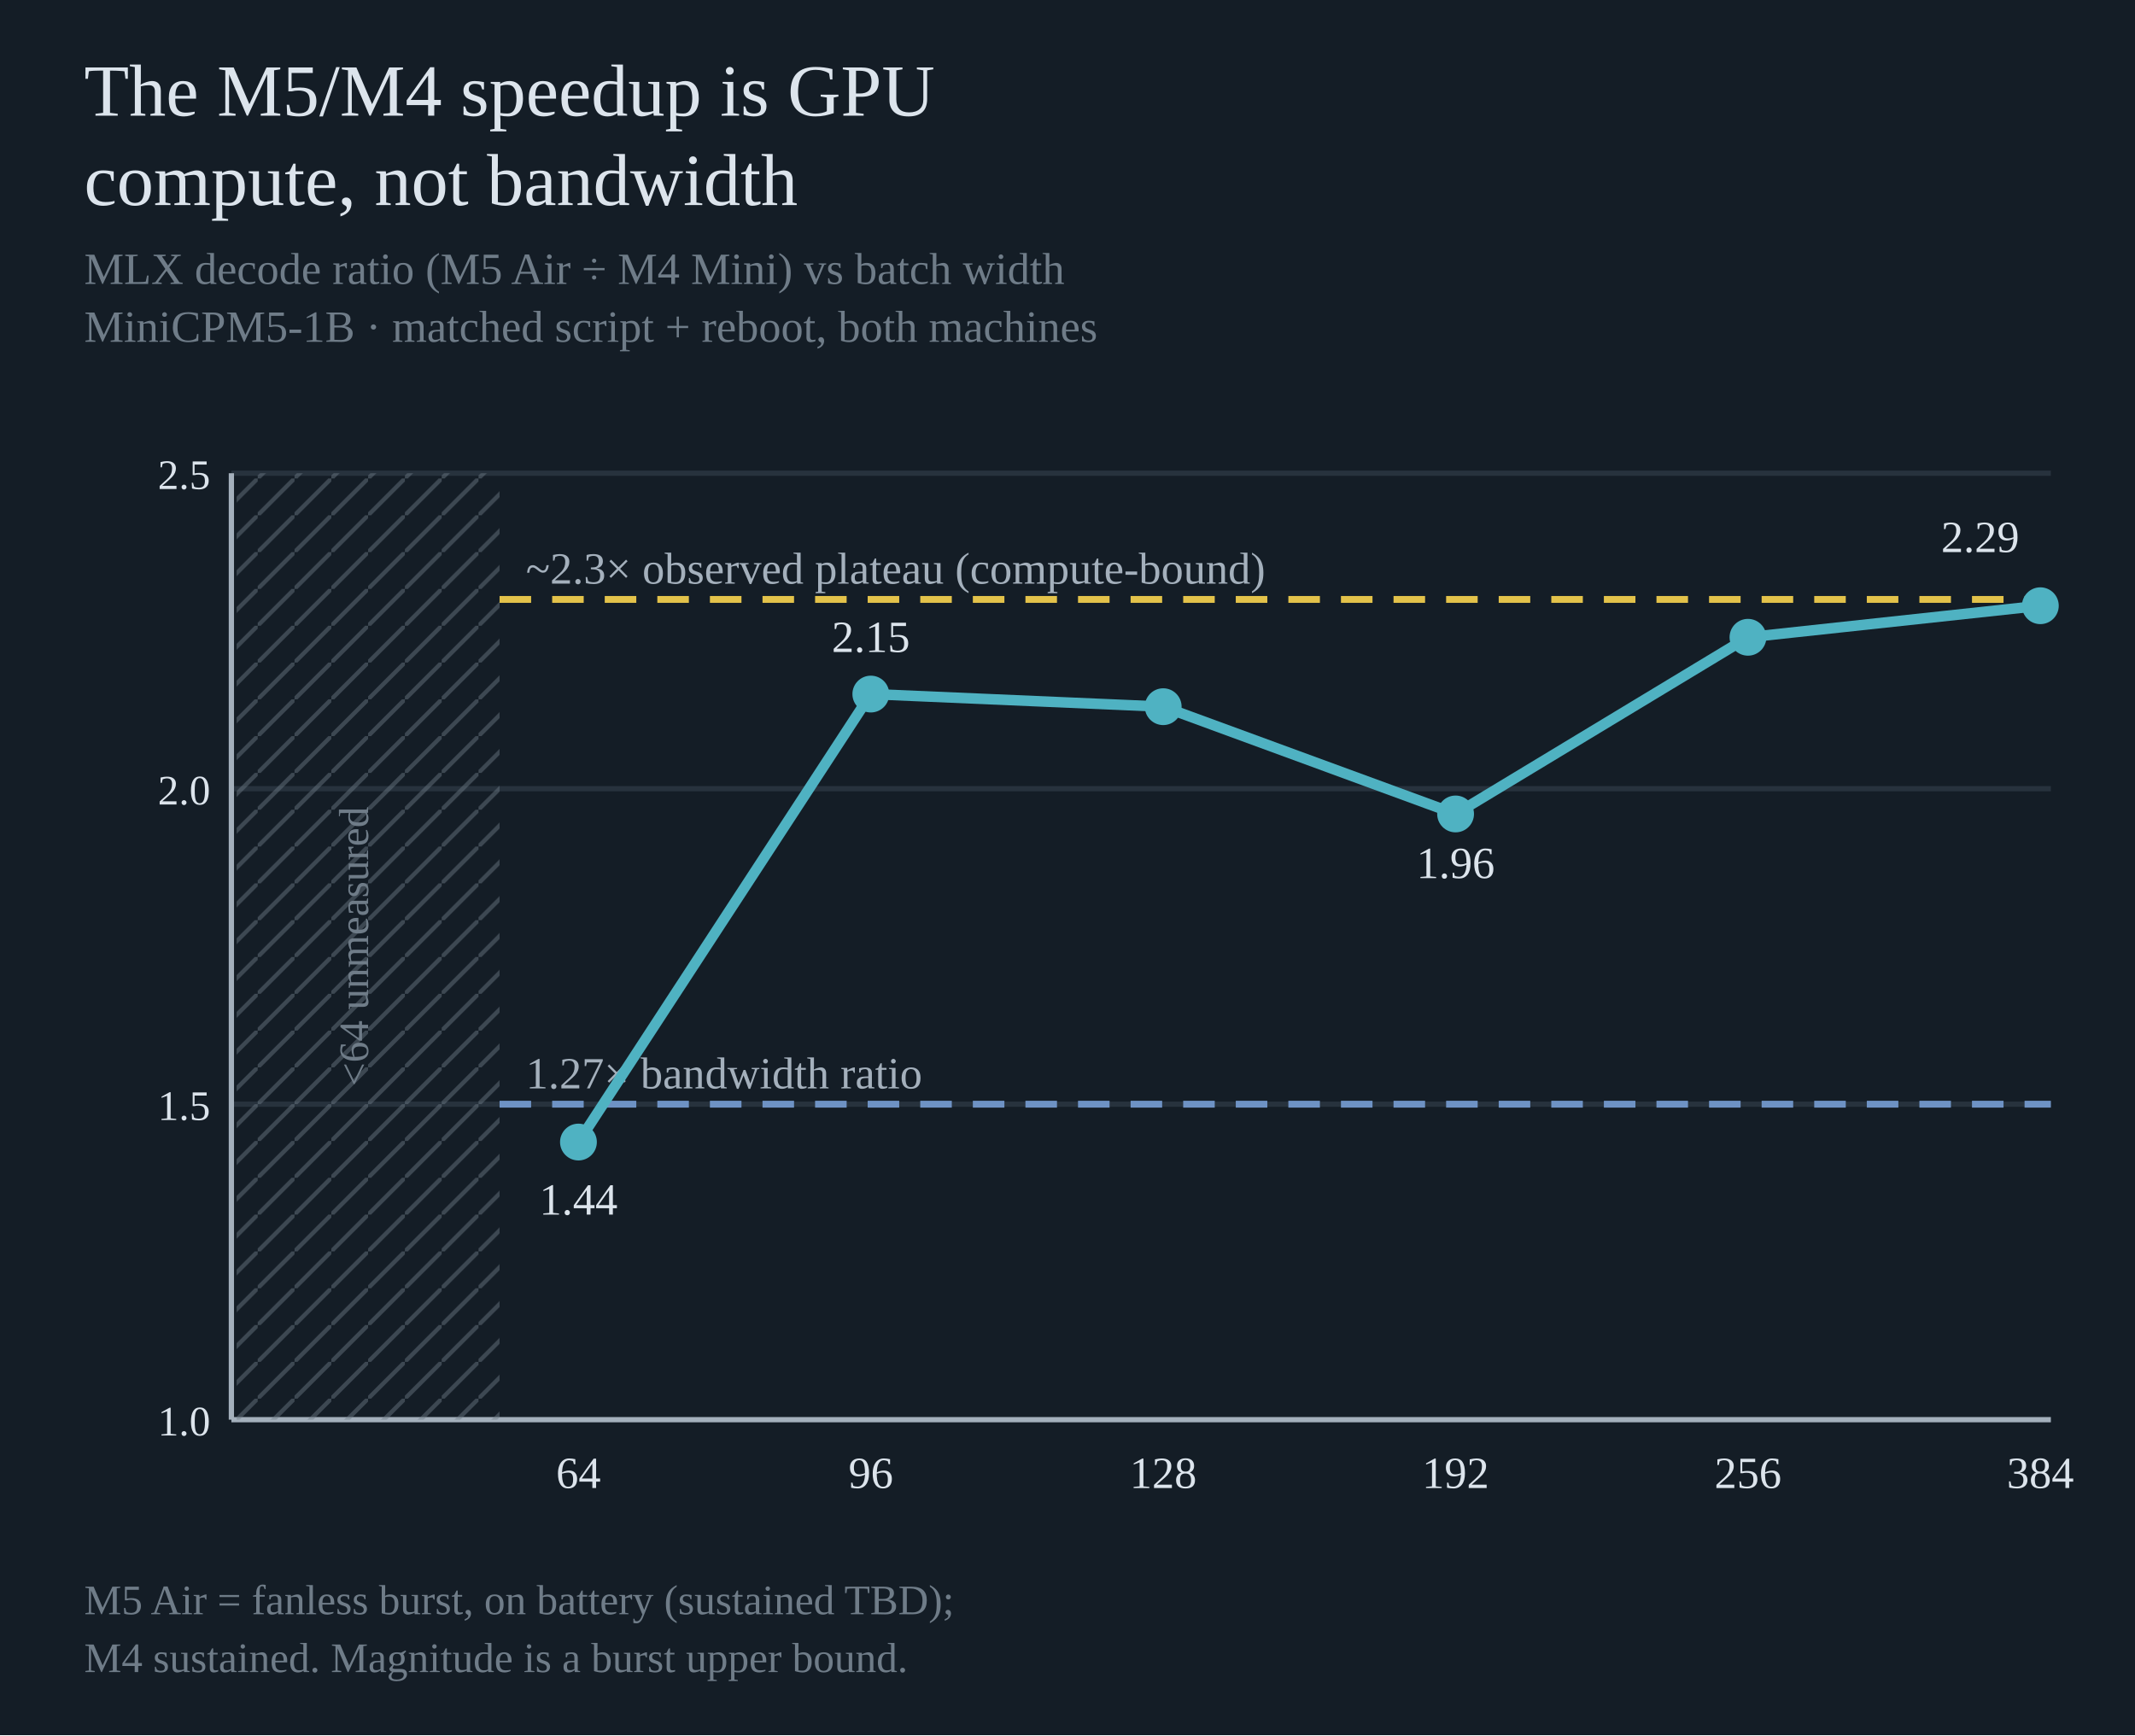
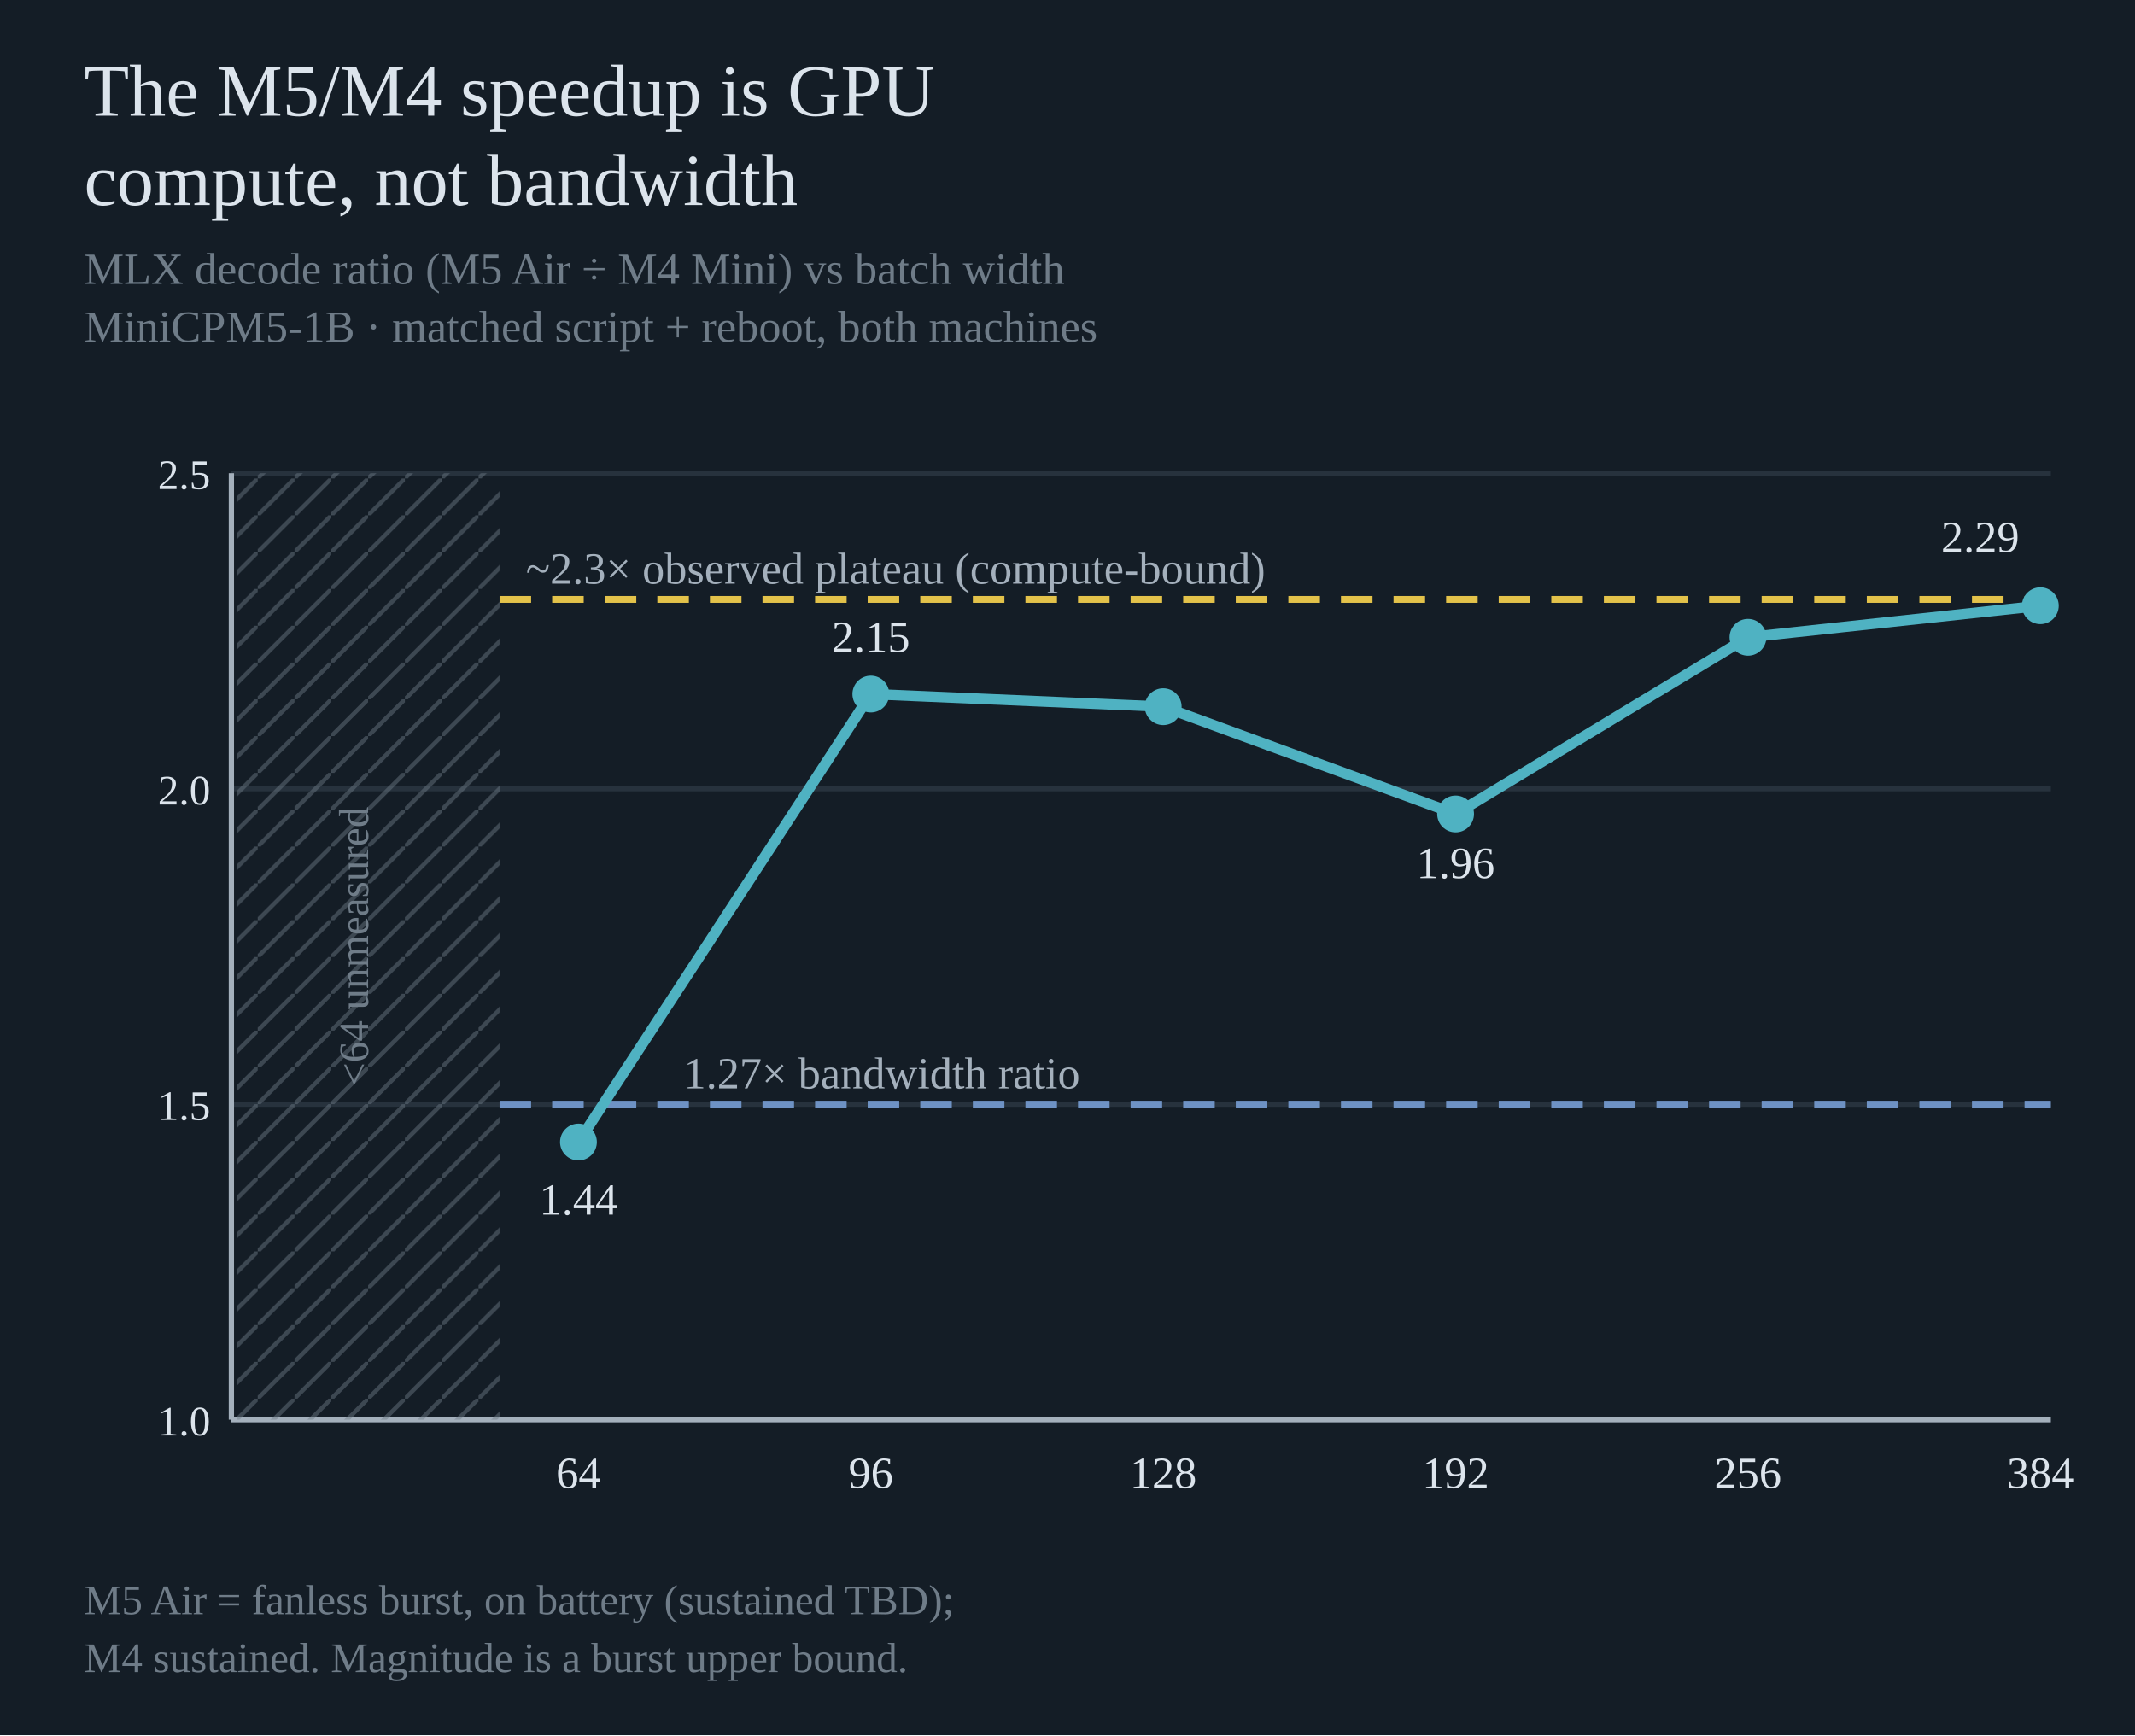
<svg xmlns="http://www.w3.org/2000/svg" viewBox="0 0 406 330" font-family="var(--font-mono,'JetBrains Mono',ui-monospace,Menlo,monospace)">
  <style>
    .ttl  { font-family: var(--font-serif,'Newsreader',Georgia,serif); }
    text  { fill: var(--ink,#DCE4EC); }
    .mut  { fill: var(--muted,#6F7C88); }
    .ink2 { fill: var(--ink2,#A4B0BC); }
  </style>
  <defs>
    <pattern id="hatchUm" width="7" height="7" patternUnits="userSpaceOnUse">
      <path d="M0,7 L7,0" stroke="var(--muted,#6F7C88)" stroke-width="0.8" opacity="0.45" />
    </pattern>
  </defs>
  <rect x="0" y="0" width="406" height="330" fill="var(--bg2,#141D26)" />
  <text class="ttl" x="16" y="22" font-size="14">The M5/M4 speedup is GPU</text>
  <text class="ttl" x="16" y="39" font-size="14">compute, not bandwidth</text>
  <text class="mut" x="16" y="54" font-size="8.5">MLX decode ratio (M5 Air ÷ M4 Mini) vs batch width</text>
  <text class="mut" x="16" y="65" font-size="8.5">MiniCPM5-1B · matched script + reboot, both machines</text>
  <g stroke="var(--rule2,#27323D)" stroke-width="1">
    <line x1="44" y1="210" x2="390" y2="210" />
    <line x1="44" y1="150" x2="390" y2="150" />
    <line x1="44" y1="90" x2="390" y2="90" />
  </g>
  <line x1="44" y1="90" x2="44" y2="270" stroke="var(--ink2,#A4B0BC)" stroke-width="1" />
  <line x1="44" y1="270" x2="390" y2="270" stroke="var(--ink2,#A4B0BC)" stroke-width="1" />
  <g class="mut" font-size="8" text-anchor="end">
    <text x="40" y="273">1.0</text>
    <text x="40" y="213">1.5</text>
    <text x="40" y="153">2.0</text>
    <text x="40" y="93">2.5</text>
  </g>
  <g class="mut" font-size="8.5" text-anchor="middle">
    <text x="110" y="283">64</text>
    <text x="165.6" y="283">96</text>
    <text x="221.2" y="283">128</text>
    <text x="276.8" y="283">192</text>
    <text x="332.4" y="283">256</text>
    <text x="388" y="283">384</text>
  </g>
  <rect x="45" y="90" width="50" height="180" fill="url(#hatchUm)" />
  <text class="mut" x="70" y="180" font-size="8" text-anchor="middle" transform="rotate(-90 70 180)">&lt;64 unmeasured</text>
  <line x1="95" y1="210" x2="390" y2="210" stroke="var(--fourth,#6E92C4)" stroke-width="1.3" stroke-dasharray="6 4" />
-   <text class="ink2" x="100" y="207" font-size="8.5">1.27× bandwidth ratio</text>
+   <text class="ink2" x="130" y="207" font-size="8.5">1.27× bandwidth ratio</text>
  <line x1="95" y1="114" x2="390" y2="114" stroke="var(--cause,#E3C24A)" stroke-width="1.3" stroke-dasharray="6 4" />
  <text class="ink2" x="100" y="111" font-size="8.5">~2.3× observed plateau (compute-bound)</text>
  <polyline style="fill:none" stroke="var(--accent,#4FB2C2)" stroke-width="2" points="110,217.2 165.6,132 221.2,134.4 276.8,154.8 332.4,121.2 388,115.2" />
  <g fill="var(--accent,#4FB2C2)">
    <circle cx="110" cy="217.2" r="3.5" />
    <circle cx="165.6" cy="132" r="3.5" />
    <circle cx="221.2" cy="134.4" r="3.5" />
    <circle cx="276.8" cy="154.8" r="3.5" />
    <circle cx="332.4" cy="121.2" r="3.5" />
    <circle cx="388" cy="115.2" r="3.5" />
  </g>
  <g class="ink2" font-size="8.5" text-anchor="middle">
    <text x="110" y="231">1.44</text>
    <text x="165.6" y="124">2.15</text>
    <text x="276.8" y="167">1.96</text>
    <text x="384" y="105" text-anchor="end">2.29</text>
  </g>
  <text x="16" y="307" class="mut" font-size="8">M5 Air = fanless burst, on battery (sustained TBD);</text>
  <text x="16" y="318" class="mut" font-size="8">M4 sustained. Magnitude is a burst upper bound.</text>
</svg>
